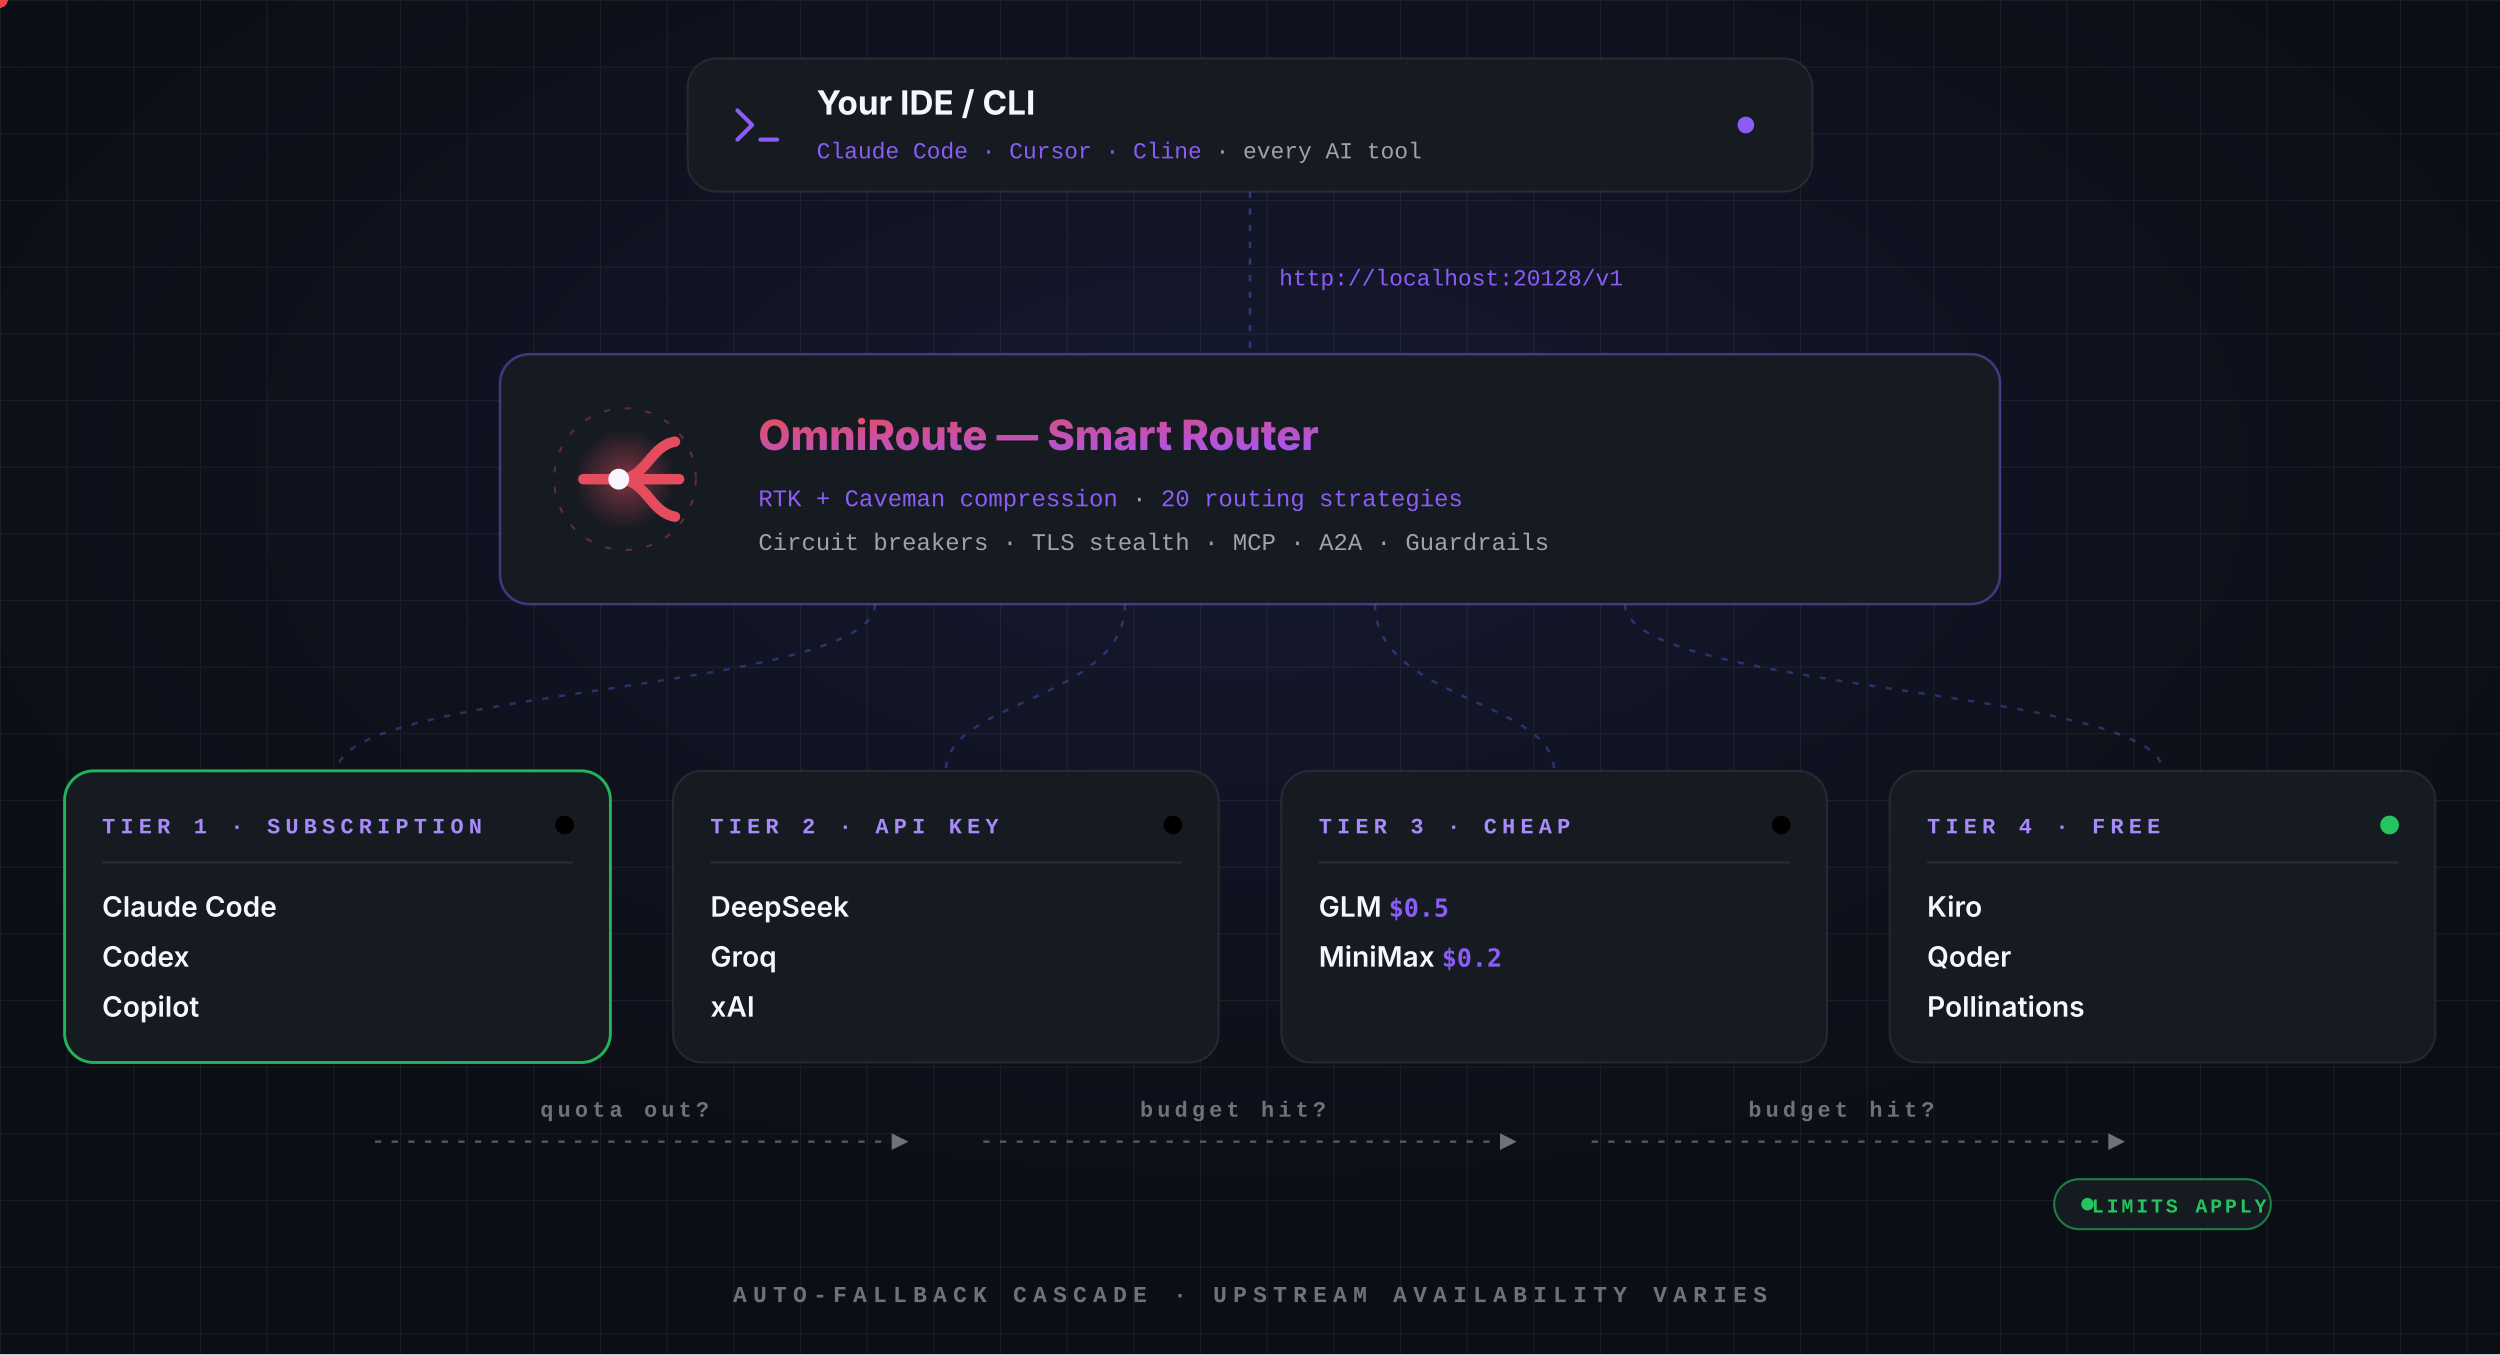
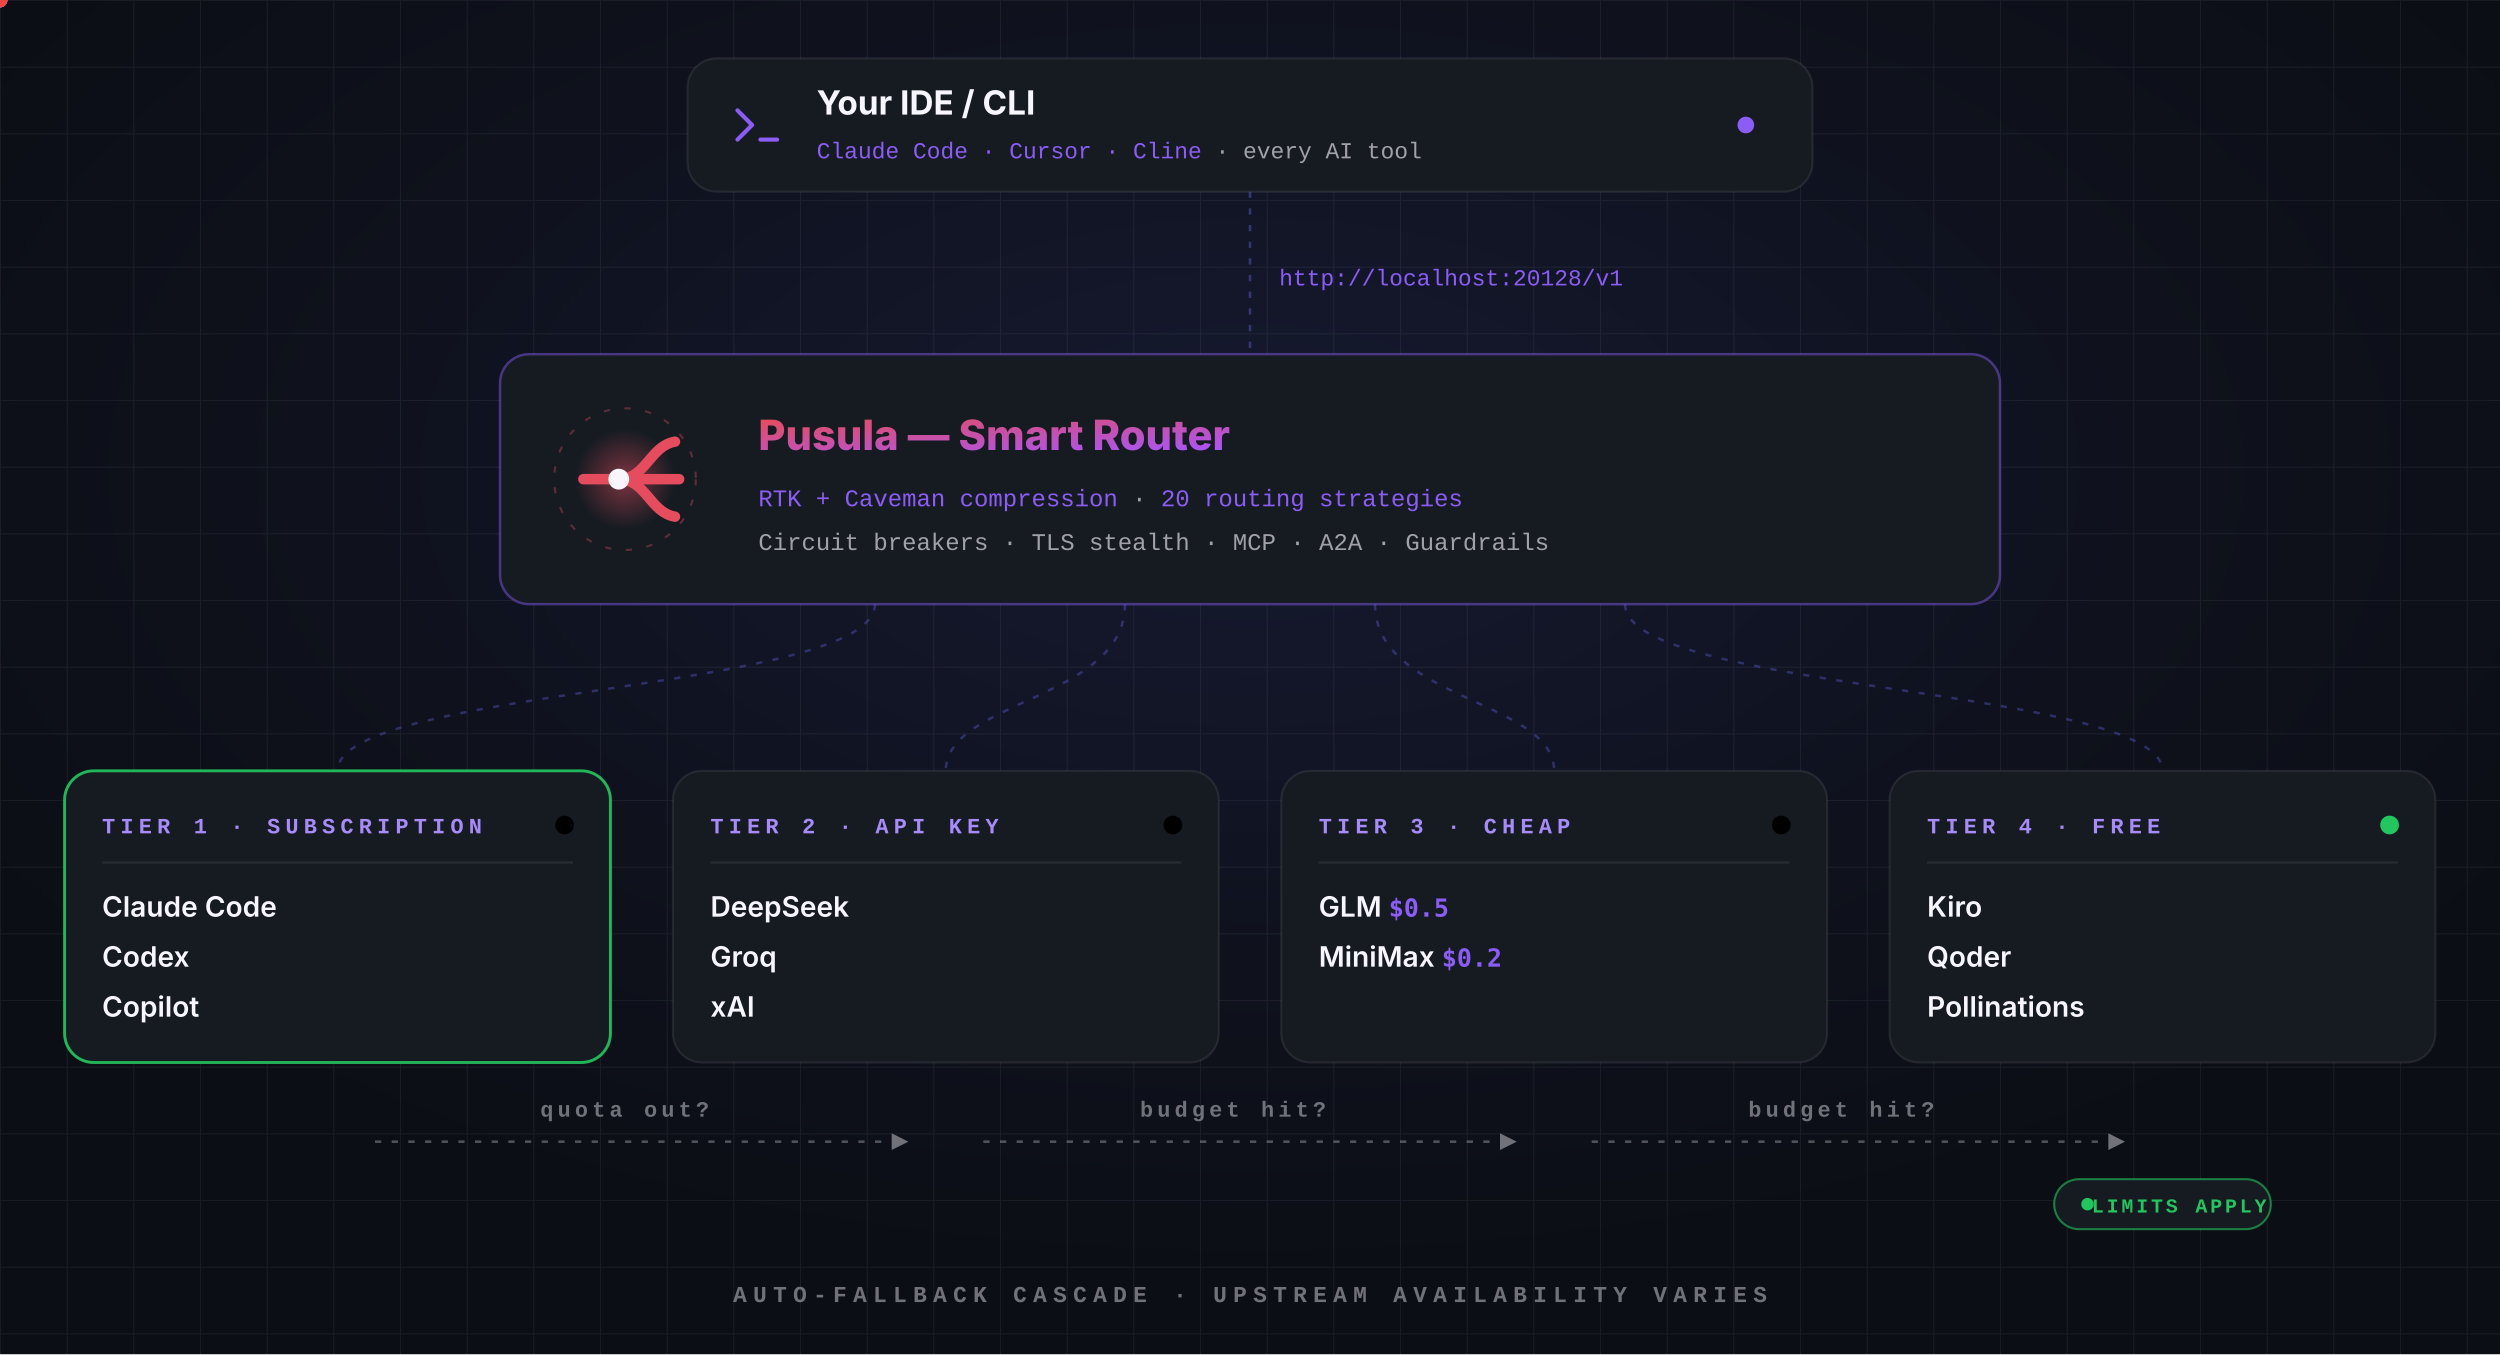
- <svg xmlns="http://www.w3.org/2000/svg" viewBox="0 0 1200 650" role="img" aria-label="OmniRoute request flow — auto-fallback cascade across 4 provider tiers">
+ <svg xmlns="http://www.w3.org/2000/svg" viewBox="0 0 1200 650" role="img" aria-label="Pusula request flow — auto-fallback cascade across 4 provider tiers">
  <defs>
    <radialGradient id="hubGlow" cx="50%" cy="50%" r="50%">
      <stop offset="0%" stop-color="#e54d5e" stop-opacity="0.5" />
      <stop offset="100%" stop-color="#e54d5e" stop-opacity="0" />
    </radialGradient>
    <radialGradient id="bgGlow" cx="50%" cy="35%" r="60%">
      <stop offset="0%" stop-color="#6366f1" stop-opacity="0.13" />
      <stop offset="60%" stop-color="#6366f1" stop-opacity="0.04" />
      <stop offset="100%" stop-color="#6366f1" stop-opacity="0" />
    </radialGradient>
    <linearGradient id="cardGrad" x1="0" x2="0" y1="0" y2="1">
      <stop offset="0%" stop-color="#161b22" stop-opacity="1" />
      <stop offset="100%" stop-color="#161b22" stop-opacity="1" />
    </linearGradient>
    <path id="pIn" d="M 600,92 L 600,170" />
    <path id="pT1" d="M 420,290 C 420,332 162,330 162,370" />
    <path id="pT2" d="M 540,290 C 540,336 454,336 454,370" />
    <path id="pT3" d="M 660,290 C 660,336 746,336 746,370" />
    <path id="pT4" d="M 780,290 C 780,332 1038,330 1038,370" />
    <path id="pC1" d="M 180,548 L 428,548" />
    <path id="pC2" d="M 472,548 L 720,548" />
    <path id="pC3" d="M 764,548 L 1012,548" />
    <linearGradient id="gradBrand" x1="0" y1="0" x2="1" y2="1">
      <stop offset="0%" stop-color="#e54d5e" />
      <stop offset="100%" stop-color="#a855f7" />
    </linearGradient>
    <pattern id="gridPaper" width="32" height="32" patternUnits="userSpaceOnUse">
      <path d="M 32 0 L 0 0 0 32" fill="none" stroke="#ffffff" stroke-opacity="0.06" stroke-width="1" />
    </pattern>
  </defs>
  <rect width="1200" height="650" fill="#0b0e14" />
  <rect width="1200" height="650" fill="url(#gridPaper)" />
  <rect width="1200" height="650" fill="url(#bgGlow)" />
  <rect x="330" y="28" width="540" height="64" rx="14" fill="url(#cardGrad)" stroke="#ffffff" stroke-opacity="0.08" stroke-width="1" />
  <g transform="translate(362, 60)" stroke="#8b5cf6" stroke-width="2" stroke-linecap="round" stroke-linejoin="round" fill="none">
    <path d="M -8 -7 L -1 0 L -8 7" />
    <line x1="3" y1="7" x2="11" y2="7" />
  </g>
  <text x="392" y="55" font-family="Inter, 'Segoe UI', Arial, Helvetica, system-ui, sans-serif" font-size="16" font-weight="700" fill="#F7F6FC">Your IDE / CLI</text>
  <text x="392" y="76" font-family="Consolas, 'Courier New', monospace" font-size="11" fill="#a1a1aa">
    <tspan fill="#8b5cf6">Claude Code · Cursor · Cline</tspan> · every AI tool</text>
  <circle cx="838" cy="60" r="4" fill="#8b5cf6">
    <animate attributeName="opacity" values="1;0.4;1" dur="2.5s" repeatCount="indefinite" />
  </circle>
  <use href="#pIn" stroke="#6366f1" stroke-width="1.2" stroke-dasharray="3 5" opacity="0.4" />
  <text x="614" y="137" font-family="Consolas, 'Courier New', monospace" font-size="11" fill="#8b5cf6">http://localhost:20128/v1</text>
  <g fill="#a78bfa">
    <circle r="3.2">
      <animateMotion dur="1.6s" repeatCount="indefinite" begin="0s">
        <mpath href="#pIn" />
      </animateMotion>
      <animate attributeName="opacity" values="0;1;1;0" dur="1.6s" begin="0s" repeatCount="indefinite" />
    </circle>
    <circle r="3.2">
      <animateMotion dur="1.6s" repeatCount="indefinite" begin="0.55s">
        <mpath href="#pIn" />
      </animateMotion>
      <animate attributeName="opacity" values="0;1;1;0" dur="1.6s" begin="0.55s" repeatCount="indefinite" />
    </circle>
    <circle r="3.2">
      <animateMotion dur="1.6s" repeatCount="indefinite" begin="1.1s">
        <mpath href="#pIn" />
      </animateMotion>
      <animate attributeName="opacity" values="0;1;1;0" dur="1.6s" begin="1.1s" repeatCount="indefinite" />
    </circle>
  </g>
  <rect x="240" y="170" width="720" height="120" rx="14" fill="url(#cardGrad)" stroke="#8b5cf6" stroke-width="1.2" stroke-opacity="0.45" />
  <g transform="translate(258, 188)">
    <circle cx="42" cy="42" r="34" fill="none" stroke="#e54d5e" stroke-width="1" opacity="0.35" stroke-dasharray="3 7">
      <animateTransform attributeName="transform" type="rotate" from="0 42 42" to="360 42 42" dur="30s" repeatCount="indefinite" />
    </circle>
    <circle cx="42" cy="42" r="24" fill="url(#hubGlow)">
      <animate attributeName="r" values="22;30;22" dur="3.2s" repeatCount="indefinite" />
    </circle>
    <g stroke="#e54d5e" stroke-width="5" stroke-linecap="round" fill="none">
      <line x1="22" y1="42" x2="38" y2="42" />
      <path d="M 39 42 C 52 42, 54 26, 66 24" />
      <path d="M 39 42 C 54 42, 56 42, 68 42" />
      <path d="M 39 42 C 52 42, 54 58, 66 60" />
    </g>
    <circle cx="39" cy="42" r="5" fill="#f7f6fc">
      <animate attributeName="opacity" values="1;0.7;1" dur="1.8s" repeatCount="indefinite" />
    </circle>
  </g>
-   <text x="364" y="216" font-family="Inter, 'Segoe UI', Arial, Helvetica, system-ui, sans-serif" font-size="20" font-weight="800" fill="url(#gradBrand)">OmniRoute — Smart Router</text>
+   <text x="364" y="216" font-family="Inter, 'Segoe UI', Arial, Helvetica, system-ui, sans-serif" font-size="20" font-weight="800" fill="url(#gradBrand)">Pusula — Smart Router</text>
  <text x="364" y="243" font-family="Consolas, 'Courier New', monospace" font-size="11.5" fill="#a1a1aa">
    <tspan fill="#8b5cf6">RTK + Caveman compression</tspan> · <tspan fill="#8b5cf6">20 routing strategies</tspan>
  </text>
  <text x="364" y="264" font-family="Consolas, 'Courier New', monospace" font-size="11.5" fill="#a1a1aa">Circuit breakers · TLS stealth · MCP · A2A · Guardrails</text>
  <g stroke="#6366f1" stroke-width="1.2" fill="none" stroke-dasharray="3 5" opacity="0.35">
    <use href="#pT1" />
    <use href="#pT2" />
    <use href="#pT3" />
    <use href="#pT4" />
  </g>
  <g fill="#8b5cf6">
    <g>
      <animate attributeName="opacity" values="1;1;0;0;1" keyTimes="0;0.23;0.27;0.96;1" dur="16s" repeatCount="indefinite" />
      <circle r="3.5">
        <animateMotion dur="1.4s" repeatCount="indefinite" begin="0s">
          <mpath href="#pT1" />
        </animateMotion>
        <animate attributeName="opacity" values="0;1;1;0" dur="1.4s" begin="0s" repeatCount="indefinite" />
      </circle>
      <circle r="3.5">
        <animateMotion dur="1.4s" repeatCount="indefinite" begin="0.7s">
          <mpath href="#pT1" />
        </animateMotion>
        <animate attributeName="opacity" values="0;1;1;0" dur="1.4s" begin="0.7s" repeatCount="indefinite" />
      </circle>
    </g>
    <g>
      <animate attributeName="opacity" values="0;0;1;1;0;0" keyTimes="0;0.24;0.28;0.48;0.52;1" dur="16s" repeatCount="indefinite" />
      <circle r="3.5">
        <animateMotion dur="1.4s" repeatCount="indefinite" begin="0s">
          <mpath href="#pT2" />
        </animateMotion>
        <animate attributeName="opacity" values="0;1;1;0" dur="1.4s" begin="0s" repeatCount="indefinite" />
      </circle>
      <circle r="3.5">
        <animateMotion dur="1.4s" repeatCount="indefinite" begin="0.7s">
          <mpath href="#pT2" />
        </animateMotion>
        <animate attributeName="opacity" values="0;1;1;0" dur="1.4s" begin="0.7s" repeatCount="indefinite" />
      </circle>
    </g>
    <g>
      <animate attributeName="opacity" values="0;0;1;1;0;0" keyTimes="0;0.49;0.53;0.73;0.77;1" dur="16s" repeatCount="indefinite" />
      <circle r="3.5">
        <animateMotion dur="1.4s" repeatCount="indefinite" begin="0s">
          <mpath href="#pT3" />
        </animateMotion>
        <animate attributeName="opacity" values="0;1;1;0" dur="1.4s" begin="0s" repeatCount="indefinite" />
      </circle>
      <circle r="3.5">
        <animateMotion dur="1.4s" repeatCount="indefinite" begin="0.7s">
          <mpath href="#pT3" />
        </animateMotion>
        <animate attributeName="opacity" values="0;1;1;0" dur="1.4s" begin="0.7s" repeatCount="indefinite" />
      </circle>
    </g>
    <g>
      <animate attributeName="opacity" values="0;0;1;1;0" keyTimes="0;0.74;0.78;0.985;1" dur="16s" repeatCount="indefinite" />
      <circle r="3.5">
        <animateMotion dur="1.4s" repeatCount="indefinite" begin="0s">
          <mpath href="#pT4" />
        </animateMotion>
        <animate attributeName="opacity" values="0;1;1;0" dur="1.4s" begin="0s" repeatCount="indefinite" />
      </circle>
      <circle r="3.5">
        <animateMotion dur="1.4s" repeatCount="indefinite" begin="0.7s">
          <mpath href="#pT4" />
        </animateMotion>
        <animate attributeName="opacity" values="0;1;1;0" dur="1.4s" begin="0.7s" repeatCount="indefinite" />
      </circle>
    </g>
  </g>
  <g transform="translate(31, 370)">
    <rect width="262" height="140" rx="14" fill="url(#cardGrad)" stroke="#ffffff" stroke-opacity="0.08" stroke-width="1" />
    <rect width="262" height="140" rx="14" fill="none" stroke="#22c55e" stroke-width="1.4" stroke-opacity="0.9">
      <animate attributeName="stroke-opacity" values="0.9;0.9;0;0;0.9" keyTimes="0;0.23;0.27;0.96;1" dur="16s" repeatCount="indefinite" />
    </rect>
    <text x="18" y="30" font-family="Consolas, 'Courier New', monospace" font-size="10.5" letter-spacing="2.5" font-weight="700" fill="#a78bfa">TIER 1 · SUBSCRIPTION</text>
    <circle cx="240" cy="26" r="4.5">
      <animate attributeName="fill" values="#22c55e;#22c55e;#ef4444;#ef4444;#22c55e" keyTimes="0;0.23;0.28;0.985;1" dur="16s" repeatCount="indefinite" />
      <animate attributeName="opacity" values="1;0.45;1" dur="1.8s" repeatCount="indefinite" />
    </circle>
    <line x1="18" y1="44" x2="244" y2="44" stroke="#ffffff" stroke-opacity="0.08" stroke-width="1" />
    <g font-family="Inter, 'Segoe UI', Arial, Helvetica, system-ui, sans-serif" font-size="13.5" font-weight="600" fill="#F7F6FC">
      <text x="18" y="70">Claude Code</text>
      <text x="18" y="94">Codex</text>
      <text x="18" y="118">Copilot</text>
    </g>
  </g>
  <g transform="translate(323, 370)">
    <rect width="262" height="140" rx="14" fill="url(#cardGrad)" stroke="#ffffff" stroke-opacity="0.08" stroke-width="1" />
    <rect width="262" height="140" rx="14" fill="none" stroke="#22c55e" stroke-width="1.4" stroke-opacity="0">
      <animate attributeName="stroke-opacity" values="0;0;0.9;0.9;0;0" keyTimes="0;0.24;0.28;0.48;0.52;1" dur="16s" repeatCount="indefinite" />
    </rect>
    <text x="18" y="30" font-family="Consolas, 'Courier New', monospace" font-size="10.5" letter-spacing="2.5" font-weight="700" fill="#a78bfa">TIER 2 · API KEY</text>
    <circle cx="240" cy="26" r="4.5">
      <animate attributeName="fill" values="#71717a;#71717a;#22c55e;#22c55e;#ef4444;#ef4444;#71717a" keyTimes="0;0.24;0.28;0.48;0.53;0.985;1" dur="16s" repeatCount="indefinite" />
      <animate attributeName="opacity" values="1;0.5;1" dur="1.8s" repeatCount="indefinite" />
    </circle>
    <line x1="18" y1="44" x2="244" y2="44" stroke="#ffffff" stroke-opacity="0.08" stroke-width="1" />
    <g font-family="Inter, 'Segoe UI', Arial, Helvetica, system-ui, sans-serif" font-size="13.5" font-weight="600" fill="#F7F6FC">
      <text x="18" y="70">DeepSeek</text>
      <text x="18" y="94">Groq</text>
      <text x="18" y="118">xAI</text>
    </g>
  </g>
  <g transform="translate(615, 370)">
    <rect width="262" height="140" rx="14" fill="url(#cardGrad)" stroke="#ffffff" stroke-opacity="0.08" stroke-width="1" />
    <rect width="262" height="140" rx="14" fill="none" stroke="#22c55e" stroke-width="1.4" stroke-opacity="0">
      <animate attributeName="stroke-opacity" values="0;0;0.9;0.9;0;0" keyTimes="0;0.49;0.53;0.73;0.77;1" dur="16s" repeatCount="indefinite" />
    </rect>
    <text x="18" y="30" font-family="Consolas, 'Courier New', monospace" font-size="10.5" letter-spacing="2.5" font-weight="700" fill="#a78bfa">TIER 3 · CHEAP</text>
    <circle cx="240" cy="26" r="4.5">
      <animate attributeName="fill" values="#71717a;#71717a;#22c55e;#22c55e;#ef4444;#ef4444;#71717a" keyTimes="0;0.49;0.53;0.73;0.78;0.985;1" dur="16s" repeatCount="indefinite" />
      <animate attributeName="opacity" values="1;0.5;1" dur="1.8s" repeatCount="indefinite" />
    </circle>
    <line x1="18" y1="44" x2="244" y2="44" stroke="#ffffff" stroke-opacity="0.08" stroke-width="1" />
    <g font-family="Inter, 'Segoe UI', Arial, Helvetica, system-ui, sans-serif" font-size="13.5" font-weight="600" fill="#F7F6FC">
      <text x="18" y="70">GLM <tspan font-family="Consolas, monospace" font-size="12" fill="#8b5cf6">$0.5</tspan>
      </text>
      <text x="18" y="94">MiniMax <tspan font-family="Consolas, monospace" font-size="12" fill="#8b5cf6">$0.2</tspan>
      </text>
    </g>
  </g>
  <g transform="translate(907, 370)">
    <rect width="262" height="140" rx="14" fill="url(#cardGrad)" stroke="#ffffff" stroke-opacity="0.08" stroke-width="1" />
    <rect width="262" height="140" rx="14" fill="none" stroke="#22c55e" stroke-width="1.4" stroke-opacity="0">
      <animate attributeName="stroke-opacity" values="0;0;0.9;0.9;0" keyTimes="0;0.74;0.78;0.985;1" dur="16s" repeatCount="indefinite" />
    </rect>
    <text x="18" y="30" font-family="Consolas, 'Courier New', monospace" font-size="10.5" letter-spacing="2.5" font-weight="700" fill="#a78bfa">TIER 4 · FREE</text>
    <circle cx="240" cy="26" r="4.5" fill="#22c55e">
      <animate attributeName="opacity" values="1;0.45;1" dur="1.8s" repeatCount="indefinite" />
    </circle>
    <line x1="18" y1="44" x2="244" y2="44" stroke="#ffffff" stroke-opacity="0.08" stroke-width="1" />
    <g font-family="Inter, 'Segoe UI', Arial, Helvetica, system-ui, sans-serif" font-size="13.5" font-weight="600" fill="#F7F6FC">
      <text x="18" y="70">Kiro</text>
      <text x="18" y="94">Qoder</text>
      <text x="18" y="118">Pollinations</text>
    </g>
  </g>
  <g stroke="#71717a" stroke-width="1.2" fill="none" stroke-dasharray="3 5" opacity="0.7">
    <use href="#pC1" />
    <use href="#pC2" />
    <use href="#pC3" />
  </g>
  <polygon points="428,544 436,548 428,552" fill="#71717a" />
  <polygon points="720,544 728,548 720,552" fill="#71717a" />
  <polygon points="1012,544 1020,548 1012,552" fill="#71717a" />
  <text x="304" y="536" font-family="Consolas, 'Courier New', monospace" font-size="10.5" letter-spacing="2" font-weight="700" fill="#71717a" text-anchor="middle">
    quota out?
    <animate attributeName="fill" values="#71717a;#71717a;#ef4444;#ef4444;#71717a;#71717a" keyTimes="0;0.21;0.23;0.29;0.32;1" dur="16s" repeatCount="indefinite" />
  </text>
  <text x="596" y="536" font-family="Consolas, 'Courier New', monospace" font-size="10.5" letter-spacing="2" font-weight="700" fill="#71717a" text-anchor="middle">
    budget hit?
    <animate attributeName="fill" values="#71717a;#71717a;#ef4444;#ef4444;#71717a;#71717a" keyTimes="0;0.46;0.48;0.54;0.57;1" dur="16s" repeatCount="indefinite" />
  </text>
  <text x="888" y="536" font-family="Consolas, 'Courier New', monospace" font-size="10.5" letter-spacing="2" font-weight="700" fill="#71717a" text-anchor="middle">
    budget hit?
    <animate attributeName="fill" values="#71717a;#71717a;#ef4444;#ef4444;#71717a;#71717a" keyTimes="0;0.71;0.73;0.79;0.82;1" dur="16s" repeatCount="indefinite" />
  </text>
  <circle r="3.5" fill="#ef4444">
    <animateMotion dur="16s" repeatCount="indefinite" calcMode="linear" keyPoints="0;0;1;1" keyTimes="0;0.235;0.27;1">
      <mpath href="#pC1" />
    </animateMotion>
    <animate attributeName="opacity" values="0;0;1;1;0;0" keyTimes="0;0.235;0.245;0.265;0.275;1" dur="16s" repeatCount="indefinite" />
  </circle>
  <circle r="3.5" fill="#ef4444">
    <animateMotion dur="16s" repeatCount="indefinite" calcMode="linear" keyPoints="0;0;1;1" keyTimes="0;0.485;0.52;1">
      <mpath href="#pC2" />
    </animateMotion>
    <animate attributeName="opacity" values="0;0;1;1;0;0" keyTimes="0;0.485;0.495;0.515;0.525;1" dur="16s" repeatCount="indefinite" />
  </circle>
  <circle r="3.5" fill="#ef4444">
    <animateMotion dur="16s" repeatCount="indefinite" calcMode="linear" keyPoints="0;0;1;1" keyTimes="0;0.735;0.77;1">
      <mpath href="#pC3" />
    </animateMotion>
    <animate attributeName="opacity" values="0;0;1;1;0;0" keyTimes="0;0.735;0.745;0.765;0.775;1" dur="16s" repeatCount="indefinite" />
  </circle>
  <g transform="translate(986, 566)">
    <rect width="104" height="24" rx="12" fill="#161b22" stroke="#22c55e" stroke-width="1" stroke-opacity="0.6" />
    <circle cx="16" cy="12" r="3" fill="#22c55e">
      <animate attributeName="opacity" values="1;0.35;1" dur="1.6s" repeatCount="indefinite" />
    </circle>
    <text x="60" y="16" text-anchor="middle" font-family="Consolas, 'Courier New', monospace" font-size="9.5" letter-spacing="1.4" font-weight="700" fill="#22c55e">LIMITS APPLY</text>
  </g>
  <text x="600" y="625" font-family="Consolas, 'Courier New', monospace" font-size="11" letter-spacing="3" font-weight="700" fill="#71717a" text-anchor="middle">AUTO-FALLBACK CASCADE · UPSTREAM AVAILABILITY VARIES</text>
</svg>
